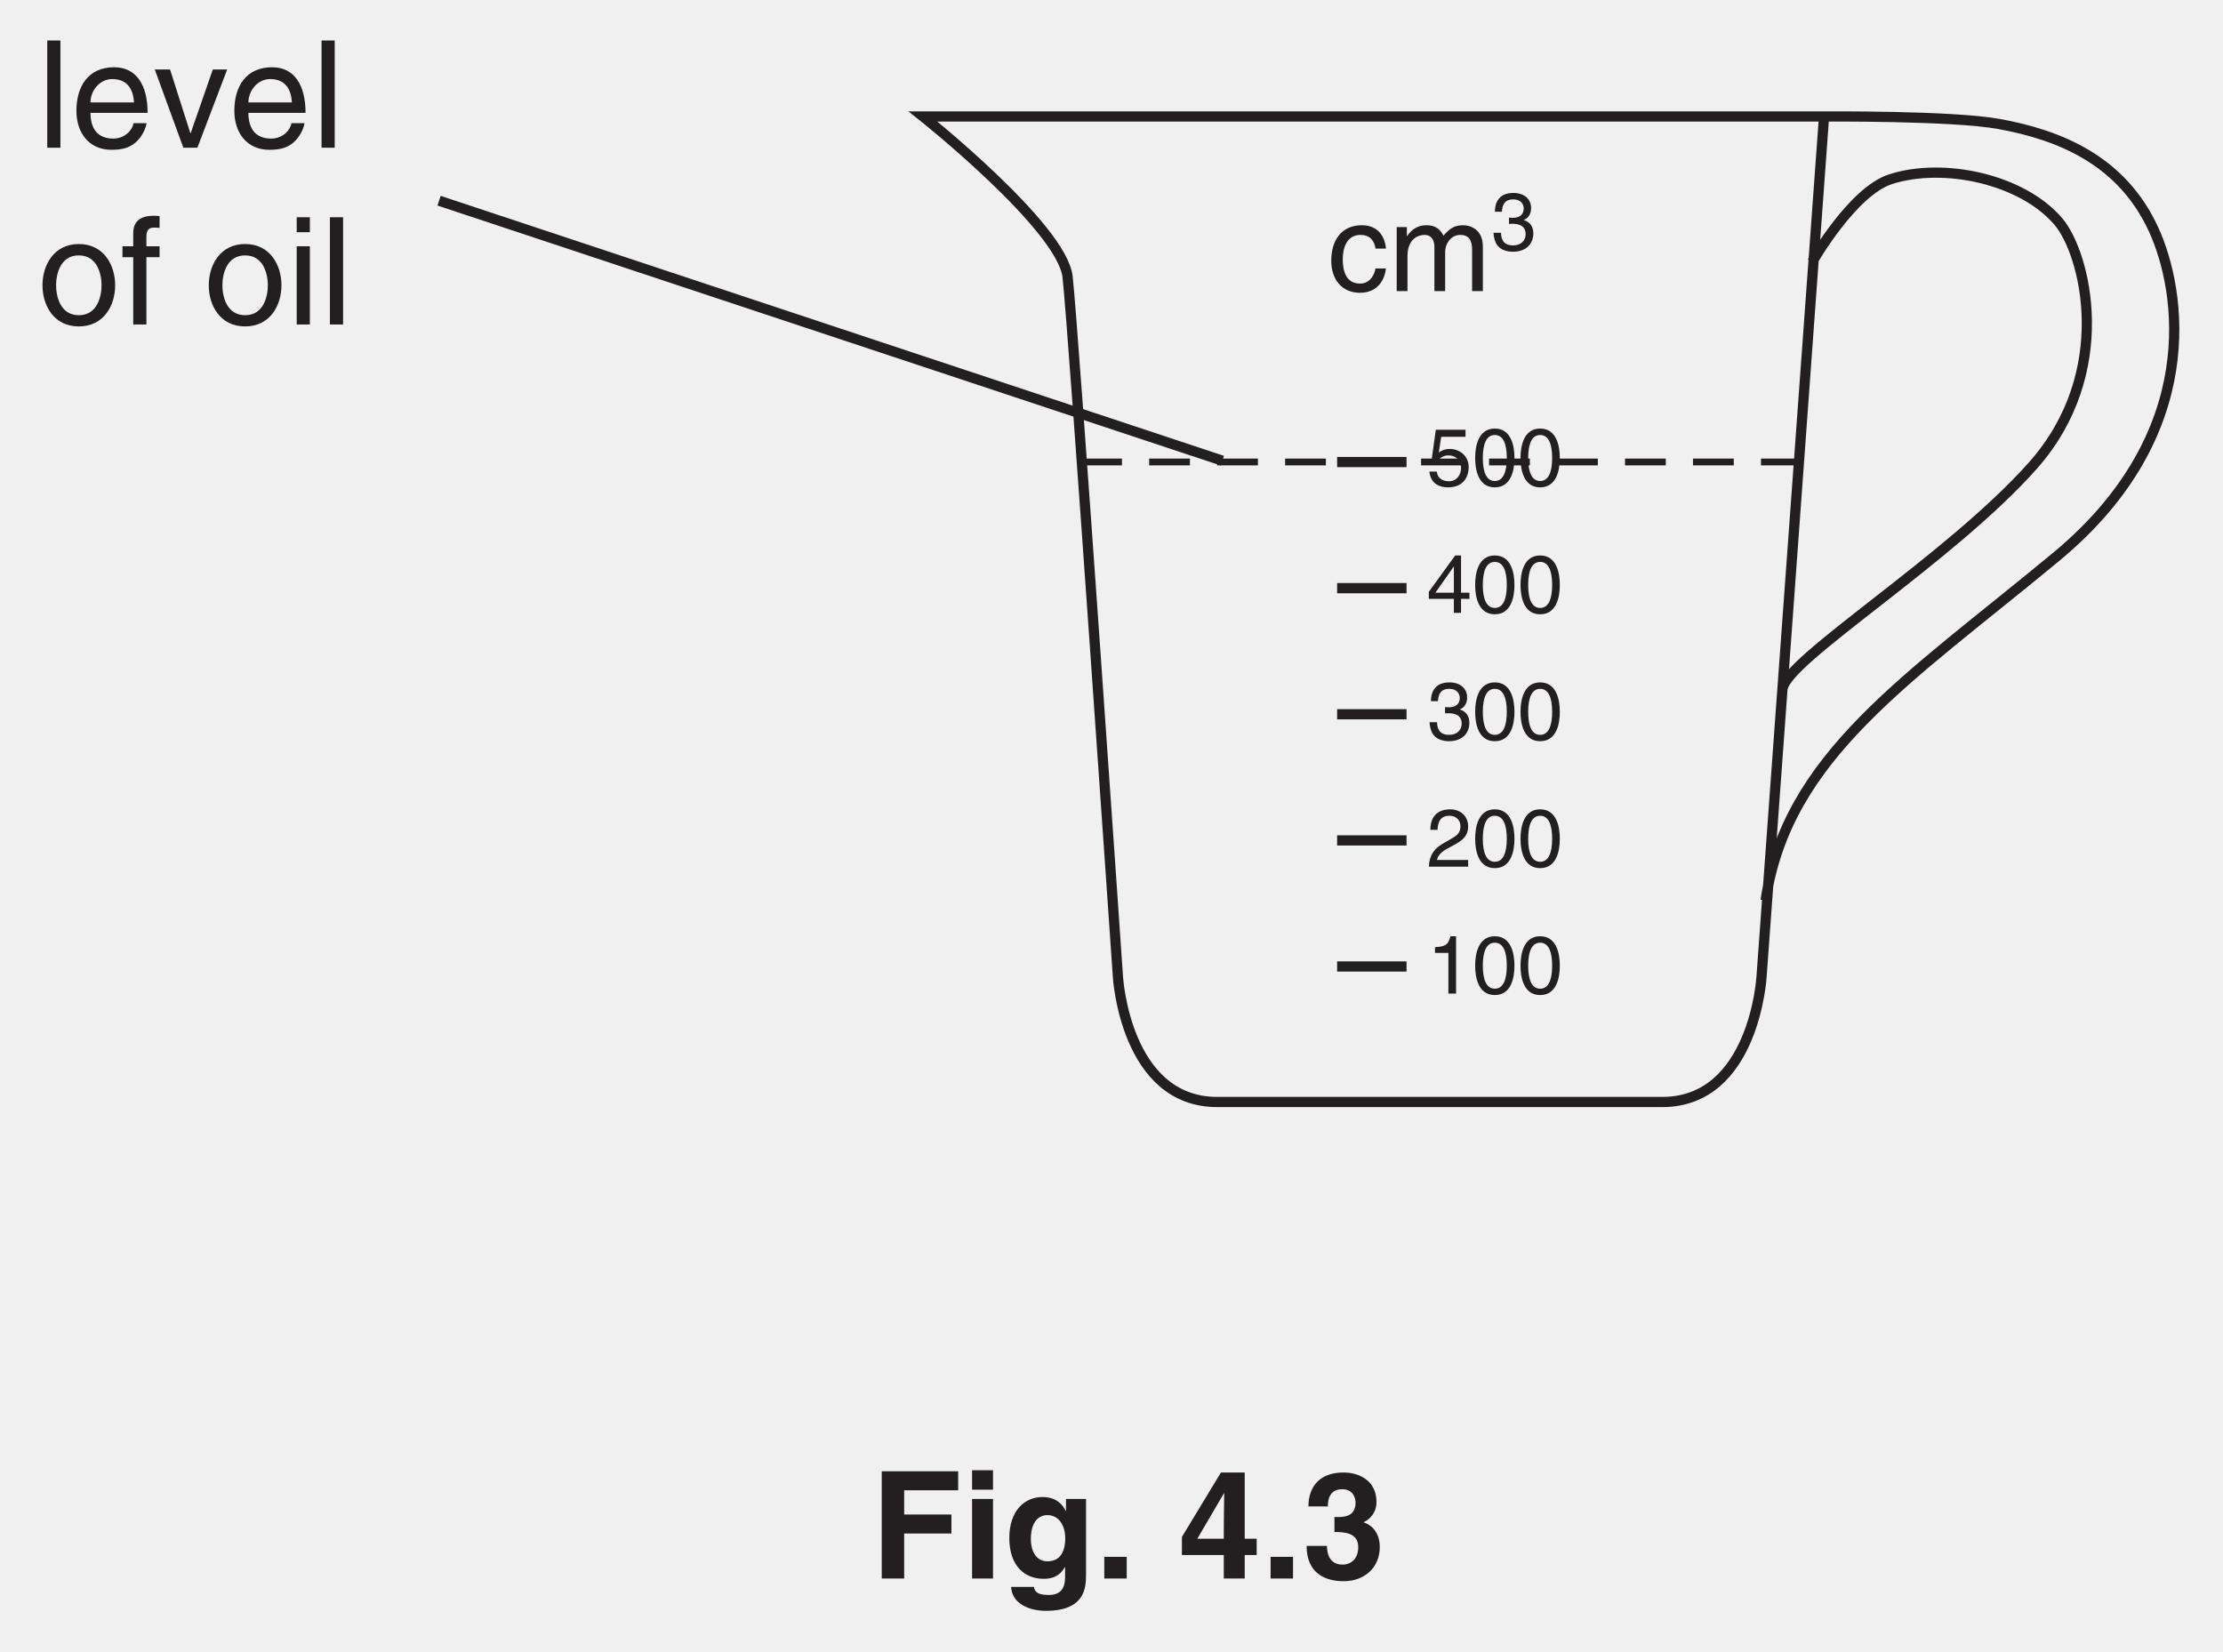
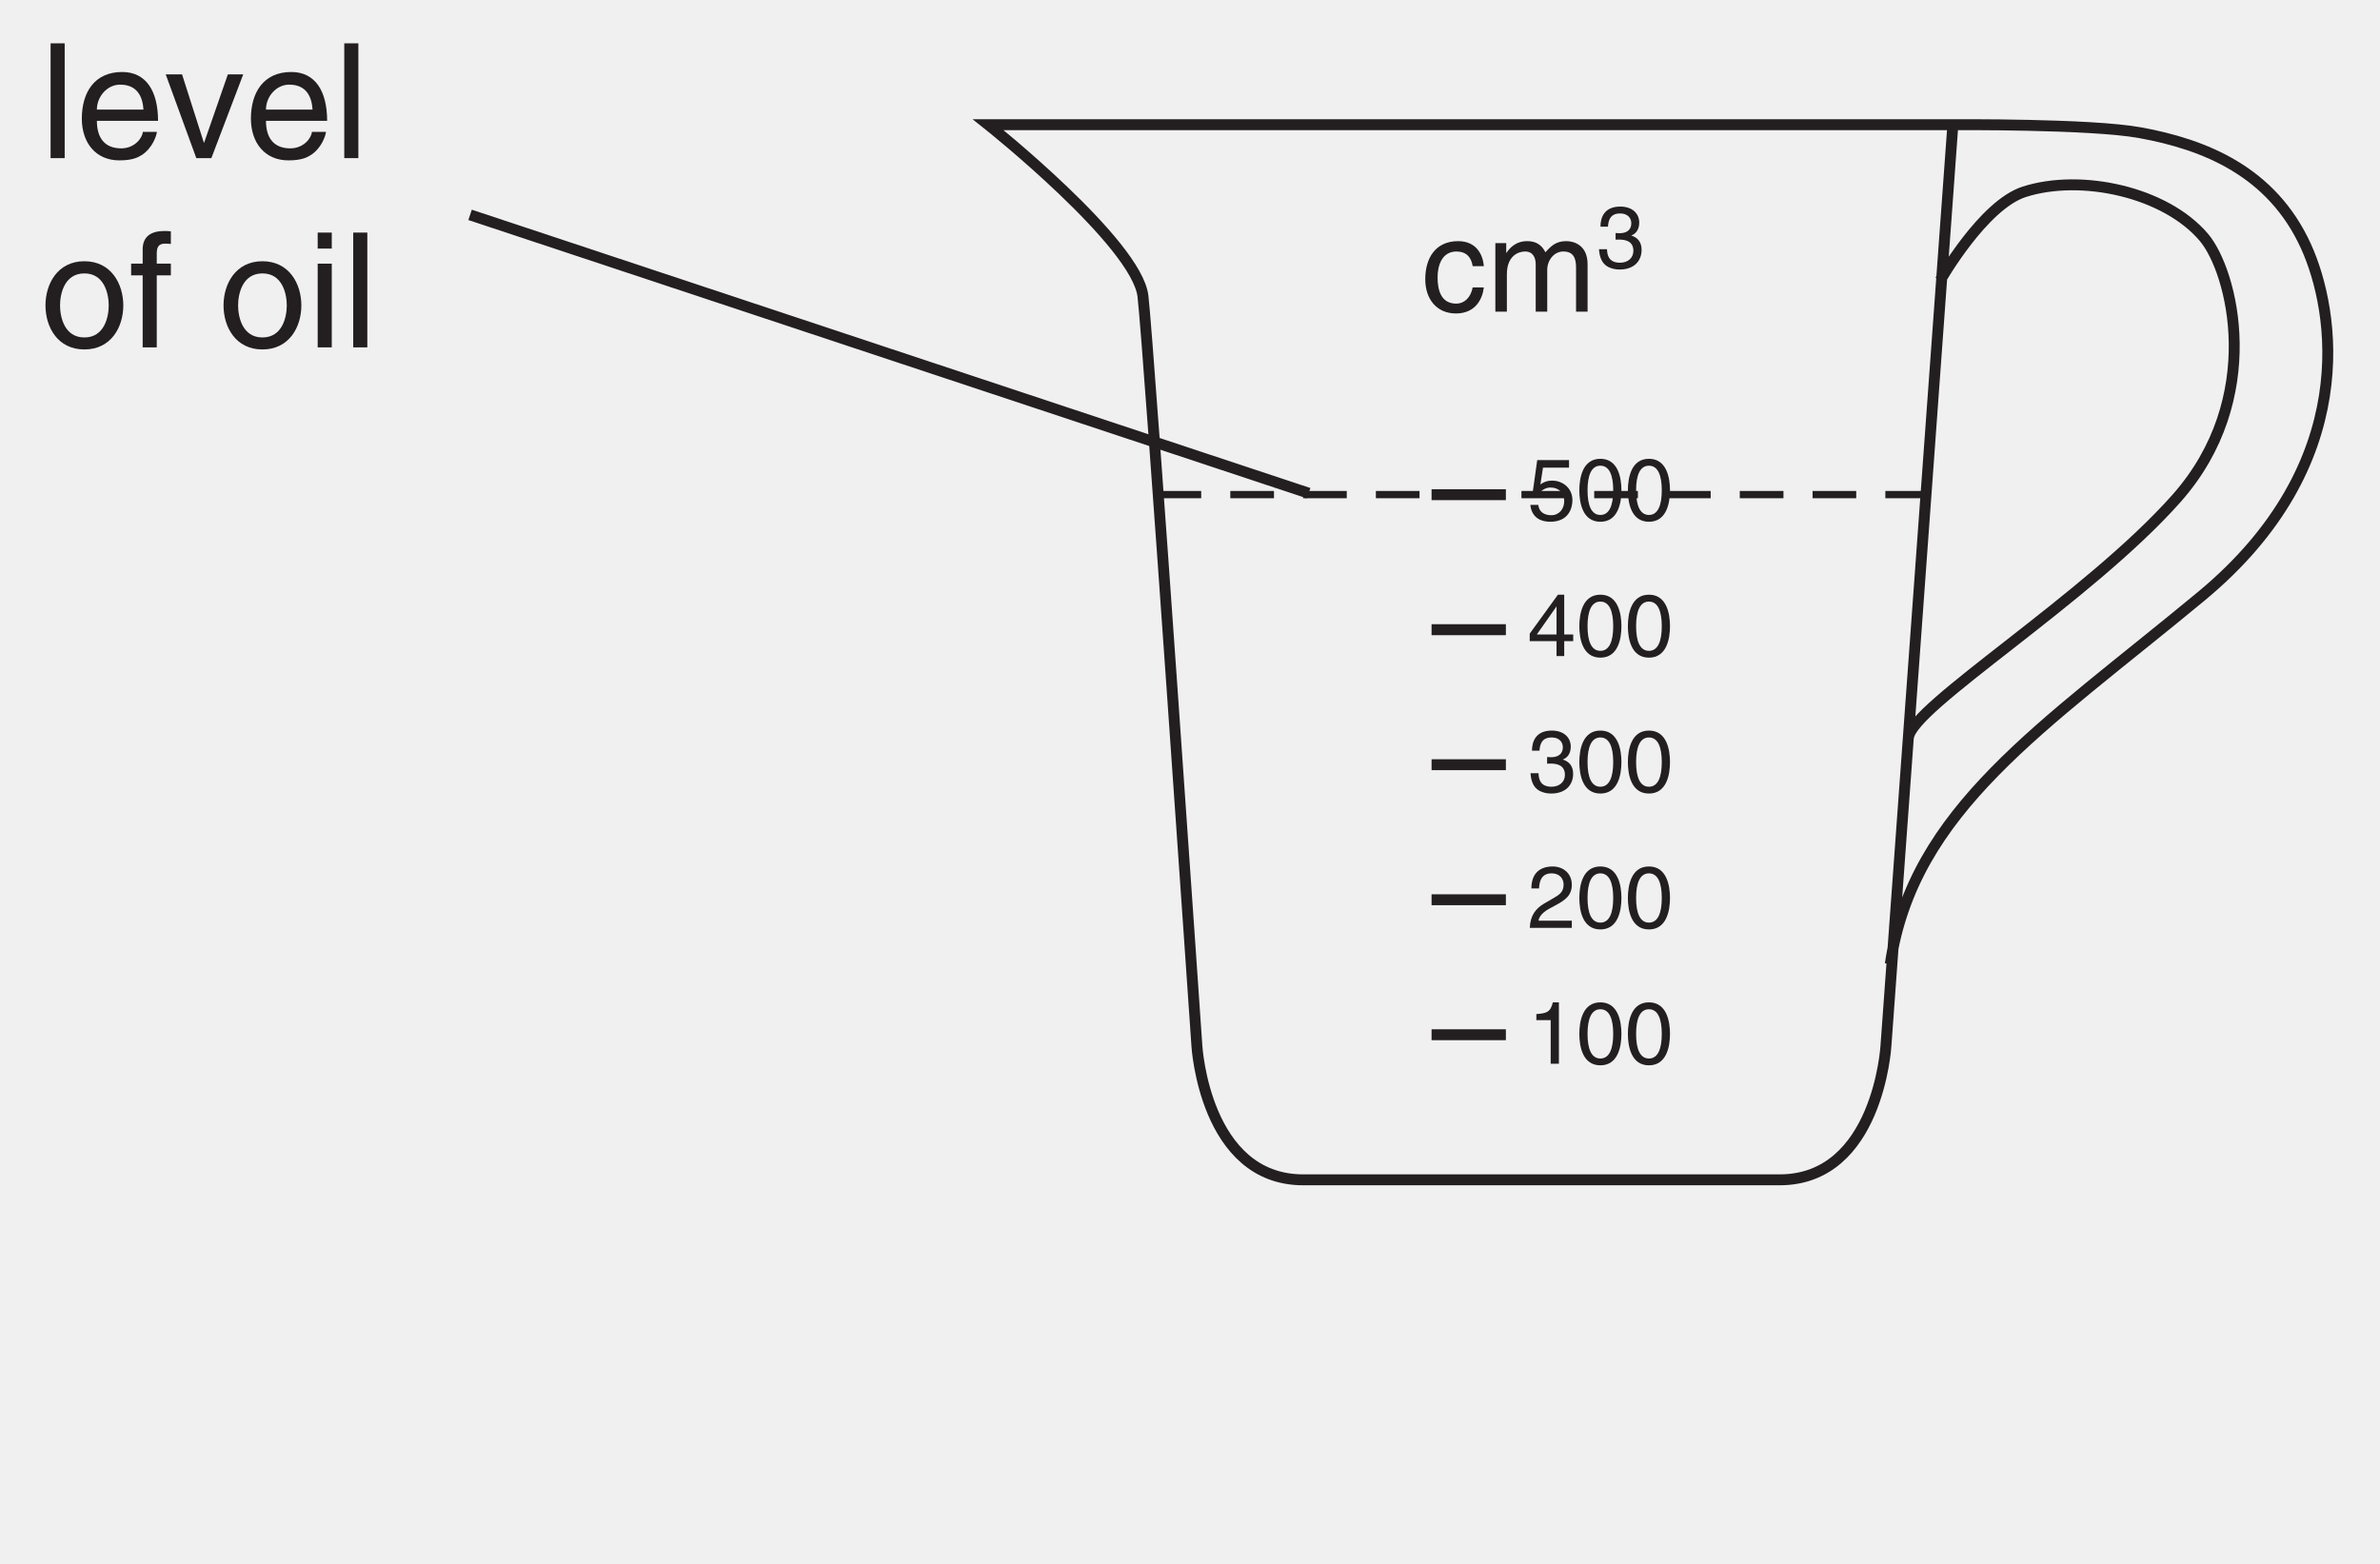
- <svg xmlns="http://www.w3.org/2000/svg" xmlns:xlink="http://www.w3.org/1999/xlink" data-id="0625_2002ON_02_q04b_fig4-3" data-width-mm="57.68" data-height-mm="42.86" data-measure="false" data-source="0625/02 ON 2002 p5" version="1.1" width="163.5" height="121.5" viewBox="0 0 163.5 121.5">
+ <svg xmlns="http://www.w3.org/2000/svg" xmlns:xlink="http://www.w3.org/1999/xlink" data-id="0625_2002ON_02_q04b_fig4-3" data-width-mm="57.68" data-height-mm="37.89" data-measure="false" data-source="0625/02 ON 2002 p5" version="1.1" width="163.5" height="107.410" viewBox="0 0 163.5 107.410">
  <defs>
    <clipPath id="clip_1">
-       <path transform="matrix(1,0,0,-1,-201.5,190)" d="M201.5 68.5H365V190H201.5Z" />
+       <path transform="matrix(1,0,0,-1,-201.499,189.999)" d="M201.5 82.588H365V190H201.5Z" />
    </clipPath>
    <clipPath id="clip_2">
-       <path transform="matrix(1,0,0,-1,-201.5,190)" d="M0 0H595V842H0Z" />
+       <path transform="matrix(1,0,0,-1,-201.499,189.999)" d="M0 0H595V842H0Z" />
    </clipPath>
    <clipPath id="clip_3">
-       <path transform="matrix(1,0,0,-1,-201.5,190)" d="M0 842.04H594.96V0H0Z" />
+       <path transform="matrix(1,0,0,-1,-201.499,189.999)" d="M0 842.04H594.96V0H0Z" />
    </clipPath>
    <clipPath id="clip_4">
-       <path transform="matrix(1,0,0,-1,-201.5,190)" d="M-1 843H596V-1H-1Z" />
+       <path transform="matrix(1,0,0,-1,-201.499,189.999)" d="M-1 843H596V-1H-1Z" />
    </clipPath>
    <clipPath id="clip_5">
-       <path transform="matrix(1,0,0,-1,-201.5,190)" d="M.015 842H595V0H.015Z" />
+       <path transform="matrix(1,0,0,-1,-201.499,189.999)" d="M.015 842H595V0H.015Z" />
    </clipPath>
-     <path id="font_6_22" d="M.225 .301H.541V.428H.225V.590H.586V.717H.075V0H.225V.301Z" />
-     <path id="font_6_48" d="M.068 .532V0H.208V.532H.068M.208 .724H.068V.594H.208V.724Z" />
-     <path id="font_6_46" d="M.418 .532V.452H.416C.399 .487 .360 .545 .260 .545 .143 .545 .039 .455 .039 .271 .039 .086 .140-.002 .268-.002 .352-.002 .388 .036 .410 .077L.412 .075V.011C.412-.074 .376-.110 .301-.110 .220-.110 .209-.083 .203-.056H.051C.057-.169 .173-.216 .283-.216 .545-.216 .552-.063 .552 .028V.532H.418M.183 .263C.183 .386 .241 .424 .293 .424 .371 .424 .413 .354 .413 .268 .413 .196 .389 .115 .294 .115 .211 .115 .183 .195 .183 .263Z" />
-     <path id="font_6_5" d="M.213 .145H.063V0H.213V.145Z" />
-     <path id="font_6_1" d="" />
-     <path id="font_6_11" d="M.129 .266 .307 .570H.309C.309 .548 .306 .438 .306 .266H.129M.526 .266H.446V.709H.287L.026 .278V.157H.306V0H.446V.157H.526V.266Z" />
-     <path id="font_6_10" d="M.212 .311C.277 .311 .371 .307 .371 .210 .371 .131 .322 .093 .266 .093 .172 .093 .162 .179 .162 .217L.163 .218H.026C.026-.003 .206-.018 .273-.018 .416-.018 .515 .076 .515 .210 .515 .331 .433 .368 .408 .375V.377C.448 .395 .493 .440 .493 .512 .493 .661 .368 .709 .273 .709 .113 .709 .038 .614 .038 .482H.168C.168 .507 .168 .597 .264 .597 .341 .597 .353 .533 .353 .507 .353 .415 .276 .411 .234 .411H.212V.311Z" />
+     <clipPath id="clip_6">
+       <path transform="matrix(1,0,0,-1,-201.499,189.999)" d="M0 842.04H594.96V0H0Z" />
+     </clipPath>
    <clipPath id="clip_7">
-       <path transform="matrix(1,0,0,-1,-201.5,190)" d="M0 842.04H594.96V0H0Z" />
+       <path transform="matrix(1,0,0,-1,-201.499,189.999)" d="M-1 843H596V-1H-1Z" />
    </clipPath>
    <clipPath id="clip_8">
-       <path transform="matrix(1,0,0,-1,-201.5,190)" d="M-1 843H596V-1H-1Z" />
+       <path transform="matrix(1,0,0,-1,-201.499,189.999)" d="M204.25 190.98H364.64V102.929H204.25Z" clip-rule="evenodd" />
    </clipPath>
    <clipPath id="clip_9">
-       <path transform="matrix(1,0,0,-1,-201.5,190)" d="M204.25 190.98H364.64V102.929H204.25Z" clip-rule="evenodd" />
+       <path transform="matrix(1,0,0,-1,-201.499,189.999)" d="M204.25 68.98H568.505V190.135H204.25Z" />
    </clipPath>
-     <clipPath id="clip_10">
-       <path transform="matrix(1,0,0,-1,-201.5,190)" d="M204.25 68.98H568.505V190.135H204.25Z" />
+     <path id="font_10_10" d="M.358 .703H.289C.261 .588 .214 .577 .100 .569V.499H.264V0H.358V.703Z" />
+     <path id="font_10_9" d="M.424 .342C.424 .166 .378 .060 .277 .060 .176 .060 .130 .166 .130 .342 .130 .518 .176 .624 .277 .624 .378 .624 .424 .518 .424 .342M.518 .342C.518 .488 .479 .703 .277 .703 .075 .703 .036 .488 .036 .342 .036 .196 .075-.018 .277-.018 .479-.018 .518 .196 .518 .342Z" />
+     <path id="font_10_11" d="M.131 .451C.134 .500 .140 .624 .273 .624 .376 .624 .412 .553 .412 .497 .412 .405 .358 .376 .283 .333L.190 .279C.097 .224 .030 .146 .025 0H.506V.082H.125C.128 .110 .149 .165 .245 .218L.319 .258C.423 .314 .506 .367 .506 .493 .506 .624 .408 .703 .286 .703 .210 .703 .043 .680 .043 .451H.131Z" />
+     <path id="font_10_12" d="M.223 .324C.236 .324 .250 .325 .263 .325 .323 .325 .427 .314 .427 .196 .427 .115 .364 .060 .274 .060 .143 .060 .127 .149 .125 .215H.033C.039 .134 .060 .053 .138 .012 .172-.005 .216-.018 .268-.018 .447-.018 .521 .092 .521 .207 .521 .301 .472 .349 .404 .371V.373C.442 .385 .494 .428 .494 .518 .494 .625 .413 .703 .277 .703 .092 .703 .050 .576 .050 .473H.136C.140 .522 .148 .624 .273 .624 .378 .624 .403 .555 .403 .513 .403 .425 .337 .398 .269 .398 .254 .398 .238 .399 .223 .400V.324Z" />
+     <path id="font_10_13" d="M.522 .171V.247H.419V.703H.347L.024 .257V.171H.331V0H.419V.171H.522M.329 .566H.331V.247H.105L.329 .566Z" />
+     <path id="font_10_14" d="M.176 .602H.474V.688H.110L.057 .311 .133 .307C.166 .350 .212 .374 .263 .374 .350 .374 .419 .319 .419 .218 .419 .130 .362 .057 .271 .057 .192 .057 .131 .093 .122 .175H.031C.048 .018 .166-.018 .258-.018 .478-.018 .513 .150 .513 .228 .513 .373 .396 .453 .282 .453 .219 .453 .176 .432 .146 .409L.176 .602Z" />
+     <path id="font_10_45" d="M.476 .347C.469 .438 .417 .538 .280 .538 .107 .538 .029 .409 .029 .247 .029 .096 .116-.014 .263-.014 .416-.014 .467 .102 .476 .185H.391C.376 .105 .325 .061 .266 .061 .145 .061 .123 .172 .123 .262 .123 .355 .158 .459 .267 .459 .341 .459 .380 .417 .391 .347H.476Z" />
+     <path id="font_10_55" d="M.064 0H.152V.285C.152 .427 .240 .459 .291 .459 .355 .459 .372 .406 .372 .362V0H.460V.319C.460 .389 .509 .459 .583 .459 .658 .459 .680 .410 .680 .338V0H.768V.362C.768 .509 .662 .538 .606 .538 .526 .538 .490 .502 .446 .453 .431 .481 .401 .538 .307 .538 .213 .538 .168 .477 .149 .449H.147V.523H.064V0Z" />
+     <path id="font_10_54" d="M.154 .717H.066V0H.154V.717Z" />
+     <path id="font_10_47" d="M.420 .164C.417 .125 .368 .061 .285 .061 .184 .061 .133 .124 .133 .233H.515C.515 .418 .441 .538 .291 .538 .117 .538 .039 .409 .039 .247 .039 .096 .126-.014 .273-.014 .357-.014 .391 .005 .416 .021 .481 .065 .505 .139 .508 .164H.420M.133 .303C.133 .384 .197 .459 .278 .459 .385 .459 .419 .384 .424 .303H.133Z" />
+     <path id="font_10_64" d="M.247 .097H.245L.109 .523H.007L.198 0H.292L.491 .523H.395L.247 .097Z" />
+     <path id="font_10_57" d="M.034 .262C.034 .127 .110-.013 .277-.013 .444-.013 .520 .127 .520 .262 .520 .397 .444 .538 .277 .538 .110 .538 .034 .397 .034 .262M.125 .262C.125 .332 .151 .462 .277 .462 .403 .462 .429 .332 .429 .262 .429 .192 .403 .062 .277 .062 .151 .062 .125 .192 .125 .262Z" />
+     <path id="font_10_48" d="M.261 .450V.523H.173V.587C.173 .629 .187 .648 .225 .648 .236 .648 .250 .647 .261 .646V.725C.247 .726 .234 .727 .222 .727 .135 .727 .085 .691 .085 .612V.523H.013V.450H.085V0H.173V.450H.261Z" />
+     <path id="font_10_1" d="" />
+     <path id="font_10_51" d="M.154 .523H.066V0H.154V.523M.154 .617V.717H.066V.617H.154Z" />
+     <clipPath id="clip_11">
+       <path transform="matrix(1,0,0,-1,-201.499,189.999)" d="M0 842.04H594.96V0H0Z" />
    </clipPath>
-     <path id="font_11_10" d="M.358 .703H.289C.261 .588 .214 .577 .100 .569V.499H.264V0H.358V.703Z" />
-     <path id="font_11_9" d="M.424 .342C.424 .166 .378 .060 .277 .060 .176 .060 .130 .166 .130 .342 .130 .518 .176 .624 .277 .624 .378 .624 .424 .518 .424 .342M.518 .342C.518 .488 .479 .703 .277 .703 .075 .703 .036 .488 .036 .342 .036 .196 .075-.018 .277-.018 .479-.018 .518 .196 .518 .342Z" />
-     <path id="font_11_11" d="M.131 .451C.134 .500 .140 .624 .273 .624 .376 .624 .412 .553 .412 .497 .412 .405 .358 .376 .283 .333L.190 .279C.097 .224 .030 .146 .025 0H.506V.082H.125C.128 .110 .149 .165 .245 .218L.319 .258C.423 .314 .506 .367 .506 .493 .506 .624 .408 .703 .286 .703 .210 .703 .043 .680 .043 .451H.131Z" />
-     <path id="font_11_12" d="M.223 .324C.236 .324 .250 .325 .263 .325 .323 .325 .427 .314 .427 .196 .427 .115 .364 .060 .274 .060 .143 .060 .127 .149 .125 .215H.033C.039 .134 .060 .053 .138 .012 .172-.005 .216-.018 .268-.018 .447-.018 .521 .092 .521 .207 .521 .301 .472 .349 .404 .371V.373C.442 .385 .494 .428 .494 .518 .494 .625 .413 .703 .277 .703 .092 .703 .050 .576 .050 .473H.136C.140 .522 .148 .624 .273 .624 .378 .624 .403 .555 .403 .513 .403 .425 .337 .398 .269 .398 .254 .398 .238 .399 .223 .400V.324Z" />
-     <path id="font_11_13" d="M.522 .171V.247H.419V.703H.347L.024 .257V.171H.331V0H.419V.171H.522M.329 .566H.331V.247H.105L.329 .566Z" />
-     <path id="font_11_14" d="M.176 .602H.474V.688H.110L.057 .311 .133 .307C.166 .350 .212 .374 .263 .374 .350 .374 .419 .319 .419 .218 .419 .130 .362 .057 .271 .057 .192 .057 .131 .093 .122 .175H.031C.048 .018 .166-.018 .258-.018 .478-.018 .513 .150 .513 .228 .513 .373 .396 .453 .282 .453 .219 .453 .176 .432 .146 .409L.176 .602Z" />
-     <path id="font_11_45" d="M.476 .347C.469 .438 .417 .538 .280 .538 .107 .538 .029 .409 .029 .247 .029 .096 .116-.014 .263-.014 .416-.014 .467 .102 .476 .185H.391C.376 .105 .325 .061 .266 .061 .145 .061 .123 .172 .123 .262 .123 .355 .158 .459 .267 .459 .341 .459 .380 .417 .391 .347H.476Z" />
-     <path id="font_11_55" d="M.064 0H.152V.285C.152 .427 .240 .459 .291 .459 .355 .459 .372 .406 .372 .362V0H.460V.319C.460 .389 .509 .459 .583 .459 .658 .459 .680 .410 .680 .338V0H.768V.362C.768 .509 .662 .538 .606 .538 .526 .538 .490 .502 .446 .453 .431 .481 .401 .538 .307 .538 .213 .538 .168 .477 .149 .449H.147V.523H.064V0Z" />
-     <path id="font_11_54" d="M.154 .717H.066V0H.154V.717Z" />
-     <path id="font_11_47" d="M.420 .164C.417 .125 .368 .061 .285 .061 .184 .061 .133 .124 .133 .233H.515C.515 .418 .441 .538 .291 .538 .117 .538 .039 .409 .039 .247 .039 .096 .126-.014 .273-.014 .357-.014 .391 .005 .416 .021 .481 .065 .505 .139 .508 .164H.420M.133 .303C.133 .384 .197 .459 .278 .459 .385 .459 .419 .384 .424 .303H.133Z" />
-     <path id="font_11_64" d="M.247 .097H.245L.109 .523H.007L.198 0H.292L.491 .523H.395L.247 .097Z" />
-     <path id="font_11_57" d="M.034 .262C.034 .127 .110-.013 .277-.013 .444-.013 .520 .127 .520 .262 .520 .397 .444 .538 .277 .538 .110 .538 .034 .397 .034 .262M.125 .262C.125 .332 .151 .462 .277 .462 .403 .462 .429 .332 .429 .262 .429 .192 .403 .062 .277 .062 .151 .062 .125 .192 .125 .262Z" />
-     <path id="font_11_48" d="M.261 .450V.523H.173V.587C.173 .629 .187 .648 .225 .648 .236 .648 .250 .647 .261 .646V.725C.247 .726 .234 .727 .222 .727 .135 .727 .085 .691 .085 .612V.523H.013V.450H.085V0H.173V.450H.261Z" />
-     <path id="font_11_1" d="" />
-     <path id="font_11_51" d="M.154 .523H.066V0H.154V.523M.154 .617V.717H.066V.617H.154Z" />
    <clipPath id="clip_12">
-       <path transform="matrix(1,0,0,-1,-201.5,190)" d="M0 842.04H594.96V0H0Z" />
+       <path transform="matrix(1,0,0,-1,-201.499,189.999)" d="M-1 843H596V-1H-1Z" />
    </clipPath>
    <clipPath id="clip_13">
-       <path transform="matrix(1,0,0,-1,-201.5,190)" d="M-1 843H596V-1H-1Z" />
+       <path transform="matrix(1,0,0,-1,-201.499,189.999)" d="M98.41 622.93H470.49V548.26H98.41Z" clip-rule="evenodd" />
    </clipPath>
    <clipPath id="clip_14">
-       <path transform="matrix(1,0,0,-1,-201.5,190)" d="M98.41 622.93H470.49V548.26H98.41Z" clip-rule="evenodd" />
+       <path transform="matrix(1,0,0,-1,-201.499,189.999)" d="M98.41 509.93H470.193V622.757H98.41Z" />
    </clipPath>
    <clipPath id="clip_15">
-       <path transform="matrix(1,0,0,-1,-201.5,190)" d="M98.41 509.93H470.193V622.757H98.41Z" />
+       <path transform="matrix(1,0,0,-1,-201.499,189.999)" d="M0 842.04H594.96V0H0Z" />
    </clipPath>
    <clipPath id="clip_16">
-       <path transform="matrix(1,0,0,-1,-201.5,190)" d="M0 842.04H594.96V0H0Z" />
+       <path transform="matrix(1,0,0,-1,-201.499,189.999)" d="M-1 843H596V-1H-1Z" />
    </clipPath>
    <clipPath id="clip_17">
-       <path transform="matrix(1,0,0,-1,-201.5,190)" d="M-1 843H596V-1H-1Z" />
+       <path transform="matrix(1,0,0,-1,-201.499,189.999)" d="M135.75 749.83H433.15V673.21H135.75Z" clip-rule="evenodd" />
    </clipPath>
    <clipPath id="clip_18">
-       <path transform="matrix(1,0,0,-1,-201.5,190)" d="M135.75 749.83H433.15V673.21H135.75Z" clip-rule="evenodd" />
+       <path transform="matrix(1,0,0,-1,-201.499,189.999)" d="M135.75 636.83H435.939V749.657H135.75Z" />
    </clipPath>
    <clipPath id="clip_19">
-       <path transform="matrix(1,0,0,-1,-201.5,190)" d="M135.75 636.83H435.939V749.657H135.75Z" />
+       <path transform="matrix(1,0,0,-1,-201.499,189.999)" d="M0 842.04H594.96V0H0Z" />
    </clipPath>
    <clipPath id="clip_20">
-       <path transform="matrix(1,0,0,-1,-201.5,190)" d="M0 842.04H594.96V0H0Z" />
+       <path transform="matrix(1,0,0,-1,-201.499,189.999)" d="M-1 843H596V-1H-1Z" />
    </clipPath>
    <clipPath id="clip_21">
-       <path transform="matrix(1,0,0,-1,-201.5,190)" d="M-1 843H596V-1H-1Z" />
-     </clipPath>
-     <clipPath id="clip_22">
-       <path transform="matrix(1,0,0,-1,-201.5,190)" d="M.015 842H595V0H.015Z" />
+       <path transform="matrix(1,0,0,-1,-201.499,189.999)" d="M.015 842H595V0H.015Z" />
    </clipPath>
  </defs>
  <g clip-path="url(#clip_1)">
    <g clip-path="url(#clip_2)">
-       <path transform="matrix(1,0,0,-1,-190.5,-640)" d="M0 0V0" fill="#ffffff" />
+       <path transform="matrix(1,0,0,-1,-190.499,-640)" d="M0 0V0" fill="#ffffff" />
      <g clip-path="url(#clip_3)">
        <g clip-path="url(#clip_4)">
-           <g clip-path="url(#clip_5)">
-             <use data-text="F" xlink:href="#font_6_22" transform="matrix(11,0,0,-11,64.026,116.108)" fill="#231f20" />
-             <use data-text="i" xlink:href="#font_6_48" transform="matrix(11,0,0,-11,70.747,116.108)" fill="#231f20" />
-             <use data-text="g" xlink:href="#font_6_46" transform="matrix(11,0,0,-11,73.805,116.108)" fill="#231f20" />
-             <use data-text="." xlink:href="#font_6_5" transform="matrix(11,0,0,-11,80.526,116.108)" fill="#231f20" />
-             <use data-text="4" xlink:href="#font_6_11" transform="matrix(11,0,0,-11,86.642,116.108)" fill="#231f20" />
-             <use data-text="." xlink:href="#font_6_5" transform="matrix(11,0,0,-11,92.758,116.108)" fill="#231f20" />
-             <use data-text="3" xlink:href="#font_6_10" transform="matrix(11,0,0,-11,95.816,116.108)" fill="#231f20" />
-           </g>
+           <g clip-path="url(#clip_5)" />
        </g>
      </g>
-       <g clip-path="url(#clip_7)">
-         <g clip-path="url(#clip_8)">
-           <g clip-path="url(#clip_9)">
-             <g clip-path="url(#clip_10)">
+       <g clip-path="url(#clip_6)">
+         <g clip-path="url(#clip_7)">
+           <g clip-path="url(#clip_8)">
+             <g clip-path="url(#clip_9)">
              <path transform="matrix(1,0,0,-1,78.519,20.354)" stroke-width=".75" stroke-linecap="butt" stroke-miterlimit="4" stroke-linejoin="miter" fill="none" stroke="#231f20" d="M0 0C.422-3.66 3.705-51.508 3.705-51.508 3.705-51.508 4.246-60.704 11.008-60.704 17.77-60.704 36.975-60.704 43.736-60.704 50.498-60.704 51.04-51.508 51.04-51.508L55.638 11.785H-10.63C-10.63 11.785-.423 3.66 0 0ZM55.638 11.785C55.638 11.785 65.071 11.86 68.504 11.235 72.932 10.43 77.555 8.582 79.896 3.433 81.919-1.016 83.641-11.548 72.718-20.598 61.794-29.649 52.899-35.267 51.339-45.878M54.772 1.092C54.772 1.092 57.718 6.273 60.546 7.178 64.447 8.426 70.221 7.177 72.874 4.057 74.864 1.715 77.087-7.022 71.001-13.888 64.904-20.767 52.796-28.19 52.589-30.319M19.826-50.737H24.931M19.826-41.46H24.931M19.826-32.184H24.931M19.826-22.908H24.931M19.826-13.632H24.931" />
-               <use data-text="1" xlink:href="#font_11_10" transform="matrix(6,0,0,-6,104.944,73.084)" fill="#231f20" />
-               <use data-text="0" xlink:href="#font_11_9" transform="matrix(6,0,0,-6,108.28,73.084)" fill="#231f20" />
-               <use data-text="0" xlink:href="#font_11_9" transform="matrix(6,0,0,-6,111.616,73.084)" fill="#231f20" />
-               <use data-text="2" xlink:href="#font_11_11" transform="matrix(6,0,0,-6,104.944,63.748)" fill="#231f20" />
-               <use data-text="0" xlink:href="#font_11_9" transform="matrix(6,0,0,-6,108.28,63.748)" fill="#231f20" />
-               <use data-text="0" xlink:href="#font_11_9" transform="matrix(6,0,0,-6,111.616,63.748)" fill="#231f20" />
-               <use data-text="3" xlink:href="#font_11_12" transform="matrix(6,0,0,-6,104.944,54.412)" fill="#231f20" />
-               <use data-text="0" xlink:href="#font_11_9" transform="matrix(6,0,0,-6,108.28,54.412)" fill="#231f20" />
-               <use data-text="0" xlink:href="#font_11_9" transform="matrix(6,0,0,-6,111.616,54.412)" fill="#231f20" />
-               <use data-text="4" xlink:href="#font_11_13" transform="matrix(6,0,0,-6,104.944,45.076)" fill="#231f20" />
-               <use data-text="0" xlink:href="#font_11_9" transform="matrix(6,0,0,-6,108.28,45.076)" fill="#231f20" />
-               <use data-text="0" xlink:href="#font_11_9" transform="matrix(6,0,0,-6,111.616,45.076)" fill="#231f20" />
-               <use data-text="5" xlink:href="#font_11_14" transform="matrix(6,0,0,-6,104.944,35.740)" fill="#231f20" />
-               <use data-text="0" xlink:href="#font_11_9" transform="matrix(6,0,0,-6,108.28,35.740)" fill="#231f20" />
-               <use data-text="0" xlink:href="#font_11_9" transform="matrix(6,0,0,-6,111.616,35.740)" fill="#231f20" />
-               <use data-text="c" xlink:href="#font_11_45" transform="matrix(9,0,0,-9,97.651,21.410)" fill="#231f20" />
-               <use data-text="m" xlink:href="#font_11_55" transform="matrix(9,0,0,-9,102.151,21.410)" fill="#231f20" />
-               <use data-text="3" xlink:href="#font_11_12" transform="matrix(6,0,0,-6,109.648,18.410)" fill="#231f20" />
-               <path transform="matrix(1,0,0,-1,32.293,14.763)" stroke-width=".75" stroke-linecap="butt" stroke-miterlimit="4" stroke-linejoin="miter" fill="none" stroke="#231f20" d="M0 0 57.61-19.123" />
+               <use data-text="1" xlink:href="#font_10_10" transform="matrix(6,0,0,-6,104.944,73.083)" fill="#231f20" />
+               <use data-text="0" xlink:href="#font_10_9" transform="matrix(6,0,0,-6,108.280,73.083)" fill="#231f20" />
+               <use data-text="0" xlink:href="#font_10_9" transform="matrix(6,0,0,-6,111.616,73.083)" fill="#231f20" />
+               <use data-text="2" xlink:href="#font_10_11" transform="matrix(6,0,0,-6,104.944,63.747)" fill="#231f20" />
+               <use data-text="0" xlink:href="#font_10_9" transform="matrix(6,0,0,-6,108.280,63.747)" fill="#231f20" />
+               <use data-text="0" xlink:href="#font_10_9" transform="matrix(6,0,0,-6,111.616,63.747)" fill="#231f20" />
+               <use data-text="3" xlink:href="#font_10_12" transform="matrix(6,0,0,-6,104.944,54.411)" fill="#231f20" />
+               <use data-text="0" xlink:href="#font_10_9" transform="matrix(6,0,0,-6,108.280,54.411)" fill="#231f20" />
+               <use data-text="0" xlink:href="#font_10_9" transform="matrix(6,0,0,-6,111.616,54.411)" fill="#231f20" />
+               <use data-text="4" xlink:href="#font_10_13" transform="matrix(6,0,0,-6,104.944,45.075)" fill="#231f20" />
+               <use data-text="0" xlink:href="#font_10_9" transform="matrix(6,0,0,-6,108.280,45.075)" fill="#231f20" />
+               <use data-text="0" xlink:href="#font_10_9" transform="matrix(6,0,0,-6,111.616,45.075)" fill="#231f20" />
+               <use data-text="5" xlink:href="#font_10_14" transform="matrix(6,0,0,-6,104.944,35.739)" fill="#231f20" />
+               <use data-text="0" xlink:href="#font_10_9" transform="matrix(6,0,0,-6,108.280,35.739)" fill="#231f20" />
+               <use data-text="0" xlink:href="#font_10_9" transform="matrix(6,0,0,-6,111.616,35.739)" fill="#231f20" />
+               <use data-text="c" xlink:href="#font_10_45" transform="matrix(9,0,0,-9,97.651,21.410)" fill="#231f20" />
+               <use data-text="m" xlink:href="#font_10_55" transform="matrix(9,0,0,-9,102.151,21.410)" fill="#231f20" />
+               <use data-text="3" xlink:href="#font_10_12" transform="matrix(6,0,0,-6,109.648,18.410)" fill="#231f20" />
+               <path transform="matrix(1,0,0,-1,32.293,14.762)" stroke-width=".75" stroke-linecap="butt" stroke-miterlimit="4" stroke-linejoin="miter" fill="none" stroke="#231f20" d="M0 0 57.61-19.123" />
              <path transform="matrix(1,0,0,-1,79.519,33.981)" stroke-width=".5" stroke-linecap="butt" stroke-dasharray="3,2" stroke-miterlimit="4" stroke-linejoin="miter" fill="none" stroke="#231f20" d="M0 0H52.894" />
-               <use data-text="l" xlink:href="#font_11_54" transform="matrix(11,0,0,-11,2.75,10.865)" fill="#231f20" />
-               <use data-text="e" xlink:href="#font_11_47" transform="matrix(11,0,0,-11,5.192,10.865)" fill="#231f20" />
-               <use data-text="v" xlink:href="#font_11_64" transform="matrix(11,0,0,-11,11.307,10.865)" fill="#231f20" />
-               <use data-text="e" xlink:href="#font_11_47" transform="matrix(11,0,0,-11,16.807,10.865)" fill="#231f20" />
-               <use data-text="l" xlink:href="#font_11_54" transform="matrix(11,0,0,-11,22.923,10.865)" fill="#231f20" />
-               <use data-text="o" xlink:href="#font_11_57" transform="matrix(11,0,0,-11,2.75,23.867)" fill="#231f20" />
-               <use data-text="f" xlink:href="#font_11_48" transform="matrix(11,0,0,-11,8.865,23.867)" fill="#231f20" />
-               <use data-text="o" xlink:href="#font_11_57" transform="matrix(11,0,0,-11,14.981,23.867)" fill="#231f20" />
-               <use data-text="i" xlink:href="#font_11_51" transform="matrix(11,0,0,-11,21.097,23.867)" fill="#231f20" />
-               <use data-text="l" xlink:href="#font_11_54" transform="matrix(11,0,0,-11,23.539,23.867)" fill="#231f20" />
+               <use data-text="l" xlink:href="#font_10_54" transform="matrix(11,0,0,-11,2.750,10.864)" fill="#231f20" />
+               <use data-text="e" xlink:href="#font_10_47" transform="matrix(11,0,0,-11,5.192,10.864)" fill="#231f20" />
+               <use data-text="v" xlink:href="#font_10_64" transform="matrix(11,0,0,-11,11.308,10.864)" fill="#231f20" />
+               <use data-text="e" xlink:href="#font_10_47" transform="matrix(11,0,0,-11,16.808,10.864)" fill="#231f20" />
+               <use data-text="l" xlink:href="#font_10_54" transform="matrix(11,0,0,-11,22.924,10.864)" fill="#231f20" />
+               <use data-text="o" xlink:href="#font_10_57" transform="matrix(11,0,0,-11,2.750,23.866)" fill="#231f20" />
+               <use data-text="f" xlink:href="#font_10_48" transform="matrix(11,0,0,-11,8.866,23.866)" fill="#231f20" />
+               <use data-text="o" xlink:href="#font_10_57" transform="matrix(11,0,0,-11,14.982,23.866)" fill="#231f20" />
+               <use data-text="i" xlink:href="#font_10_51" transform="matrix(11,0,0,-11,21.098,23.866)" fill="#231f20" />
+               <use data-text="l" xlink:href="#font_10_54" transform="matrix(11,0,0,-11,23.540,23.866)" fill="#231f20" />
            </g>
          </g>
        </g>
      </g>
-       <g clip-path="url(#clip_12)">
-         <g clip-path="url(#clip_13)">
-           <g clip-path="url(#clip_14)">
-             <g clip-path="url(#clip_15)" />
+       <g clip-path="url(#clip_11)">
+         <g clip-path="url(#clip_12)">
+           <g clip-path="url(#clip_13)">
+             <g clip-path="url(#clip_14)" />
          </g>
        </g>
      </g>
-       <g clip-path="url(#clip_16)">
-         <g clip-path="url(#clip_17)">
-           <g clip-path="url(#clip_18)">
-             <g clip-path="url(#clip_19)" />
+       <g clip-path="url(#clip_15)">
+         <g clip-path="url(#clip_16)">
+           <g clip-path="url(#clip_17)">
+             <g clip-path="url(#clip_18)" />
          </g>
        </g>
      </g>
-       <g clip-path="url(#clip_20)">
-         <g clip-path="url(#clip_21)">
-           <g clip-path="url(#clip_22)">
-             <path transform="matrix(1,0,0,-1,327.025,-613.735)" stroke-width=".3" stroke-linecap="butt" stroke-miterlimit="10" stroke-linejoin="miter" fill="none" stroke="#000000" d="M0 0V-744.1" />
-           </g>
+       <g clip-path="url(#clip_19)">
+         <g clip-path="url(#clip_20)">
+           <g clip-path="url(#clip_21)" />
        </g>
      </g>
    </g>
  </g>
</svg>
